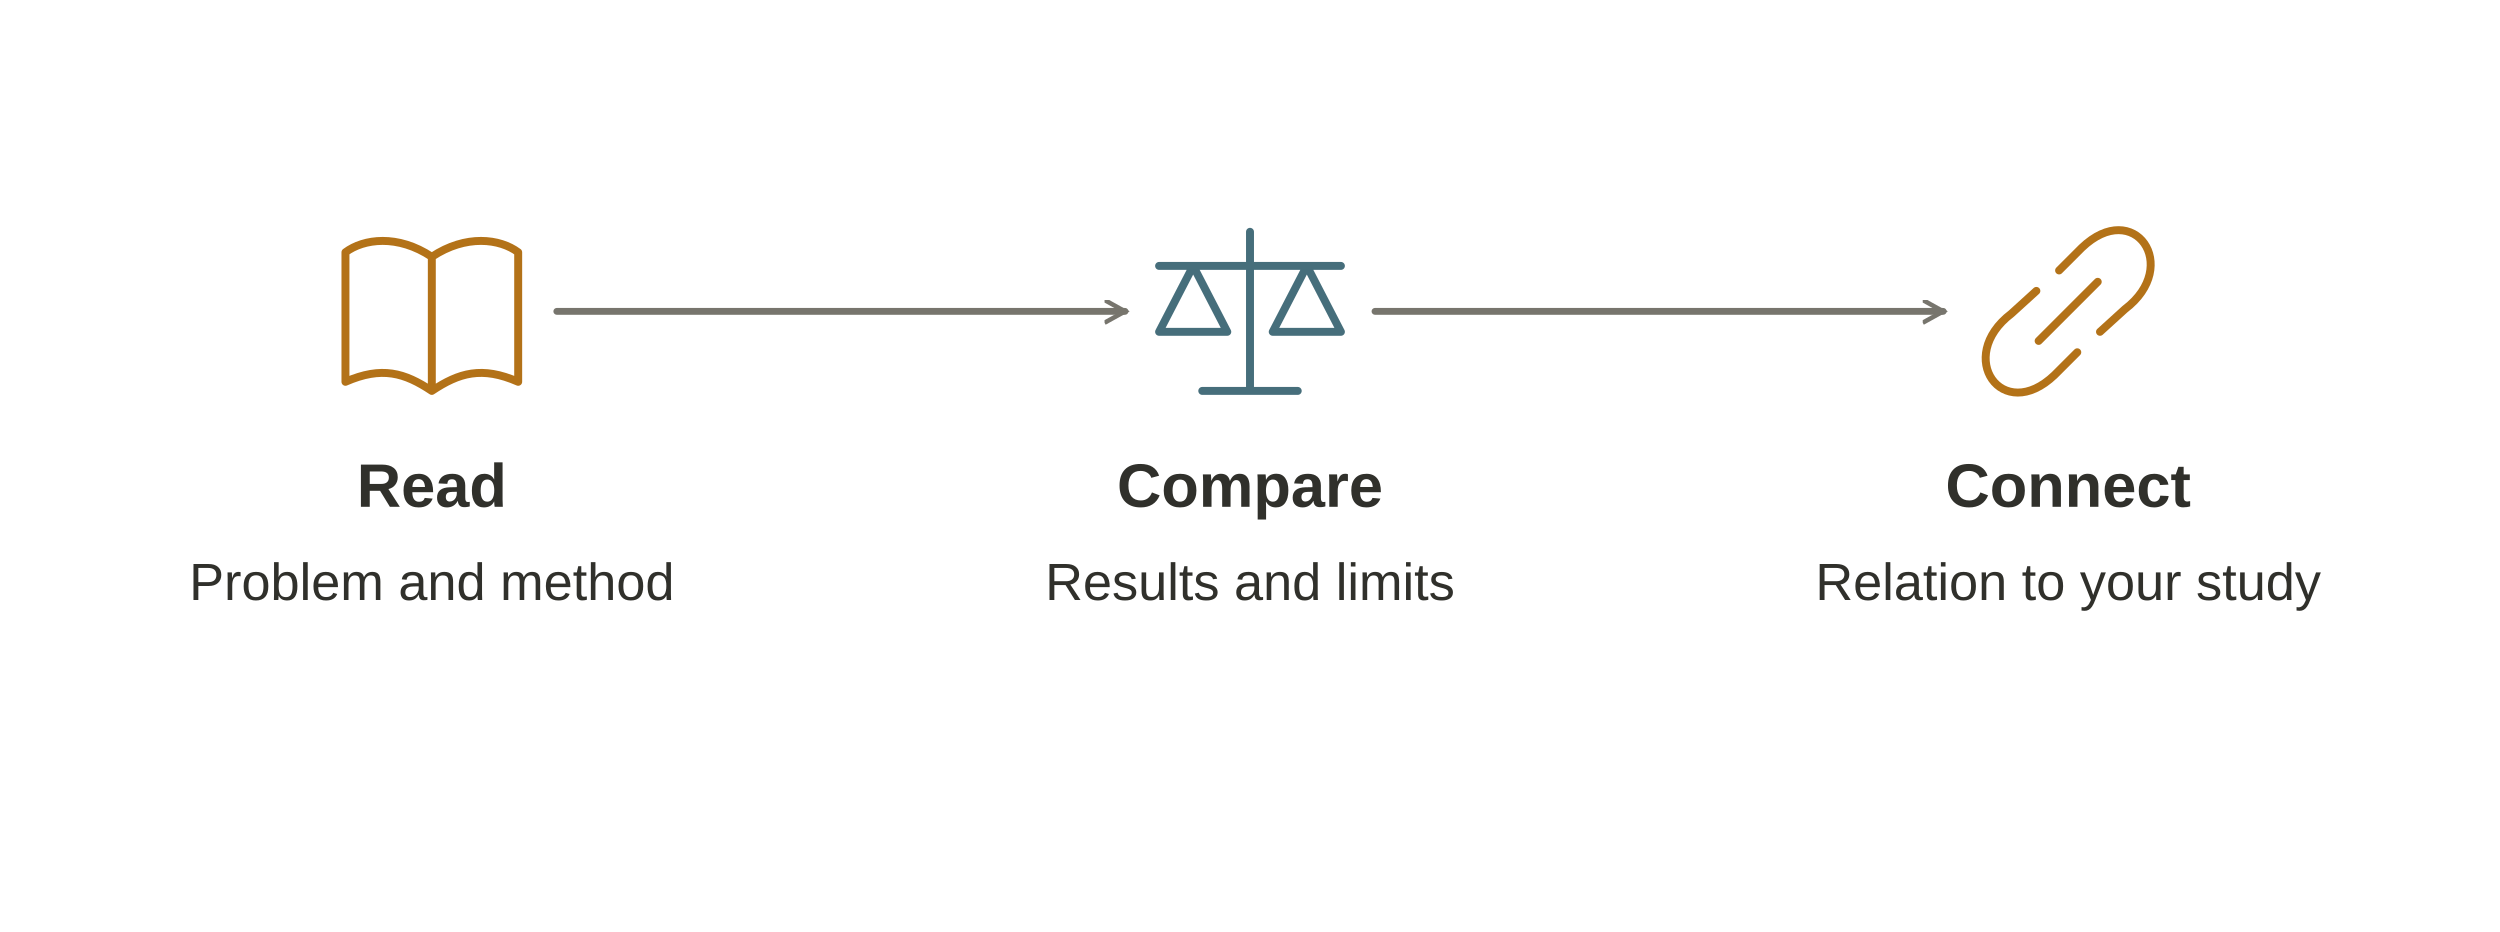
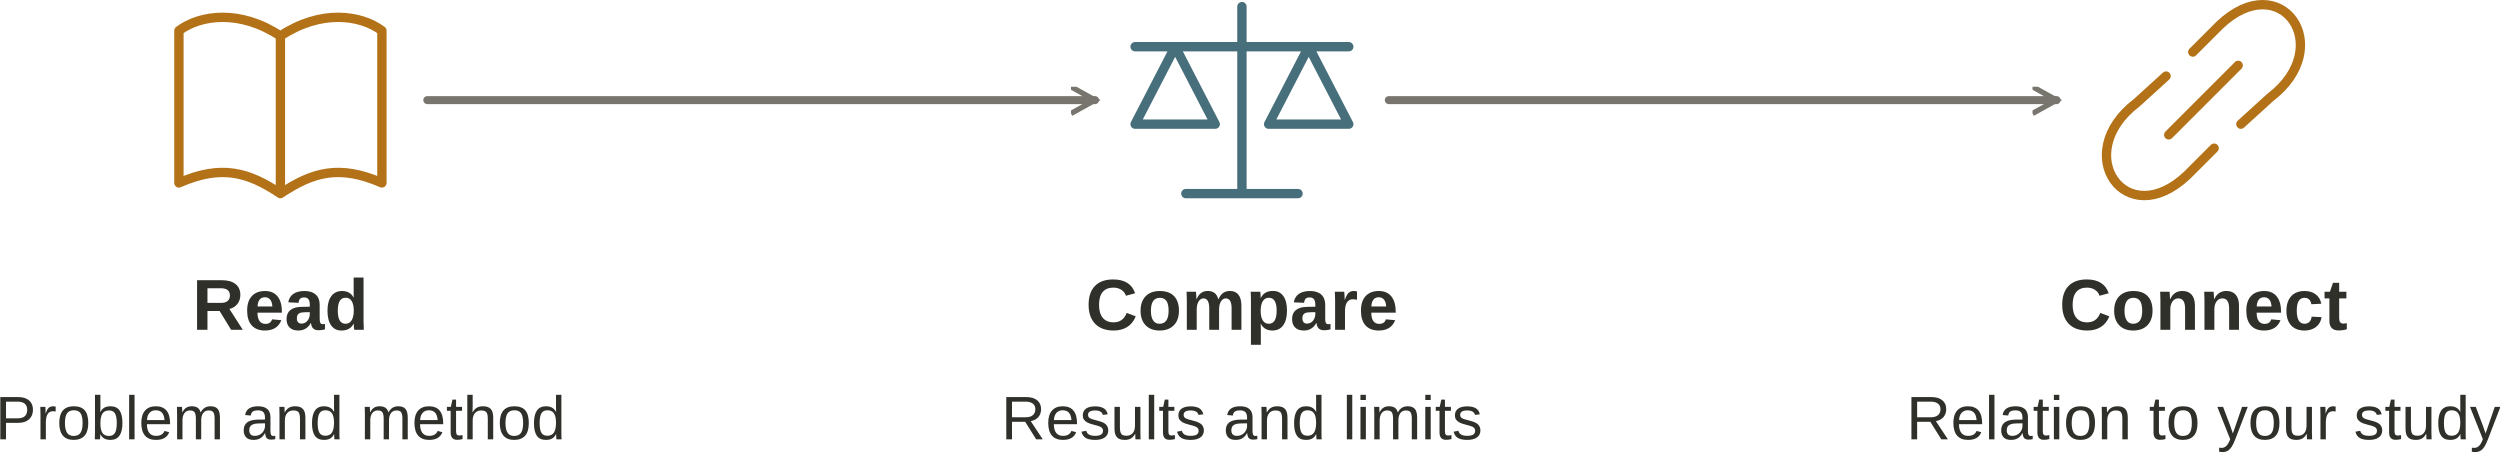
- <svg xmlns="http://www.w3.org/2000/svg" width="1100" height="410" viewBox="0 0 1100 410" role="img" aria-labelledby="title desc">
-   <defs>
+ <svg xmlns="http://www.w3.org/2000/svg" width="936.007" height="169.325" viewBox="0 0 936.007 169.325" role="img" aria-labelledby="title desc" version="1.1" id="svg7">
+   <defs id="defs1">
    <marker id="a" markerWidth="12" markerHeight="12" refX="9" refY="5" orient="auto" markerUnits="userSpaceOnUse">
-       <path d="M0 0 L9 5 L0 10" fill="none" stroke="#77756d" stroke-width="2" />
+       <path d="M 0,0 9,5 0,10" fill="none" stroke="#77756d" stroke-width="2" id="path1" />
    </marker>
  </defs>
-   <g font-family="Aptos, Segoe UI, Arial, sans-serif">
-     <g transform="translate(190.0 137) scale(1)" fill="none" stroke="#b37218" stroke-width="3.5" stroke-linecap="round" stroke-linejoin="round">
-       <path d="M0-24 C-15-34-30-32-38-26 V31 C-22 24-12 27 0 35 C12 27 22 24 38 31 V-26 C30-32 15-34 0-24 V35" />
+   <g font-family="Aptos, 'Segoe UI', Arial, sans-serif" id="g7" transform="translate(-85.01758,-99.51554)">
+     <g transform="translate(190,137)" fill="none" stroke="#b37218" stroke-width="3.5" stroke-linecap="round" stroke-linejoin="round" id="g2">
+       <path d="m 0,-24 c -15,-10 -30,-8 -38,-2 v 57 c 16,-7 26,-4 38,4 12,-8 22,-11 38,-4 v -57 c -8,-6 -23,-8 -38,2 v 59" id="path2" />
    </g>
-     <text x="190.0" y="223" fill="#30302b" font-size="27" text-anchor="middle" font-weight="700">Read</text>
-     <text x="190.0" y="264" fill="#30302b" font-size="23" text-anchor="middle">Problem and method</text>
-     <path d="M245.0 137 H495.0" fill="none" stroke="#77756d" stroke-width="3" stroke-linecap="round" stroke-linejoin="round" marker-end="url(#a)" />
-     <g transform="translate(550.0 137) scale(1)" fill="none" stroke="#466e7b" stroke-width="3.5" stroke-linecap="round" stroke-linejoin="round">
-       <path d="M0-35 V35 M-21 35 H21 M-40-20 H40 M-25-20 L-40 9 H-10 Z M25-20 L10 9 H40 Z" />
+     <text x="190" y="223" fill="#30302b" font-size="27px" text-anchor="middle" font-weight="700" id="text2">Read</text>
+     <text x="190" y="264" fill="#30302b" font-size="23px" text-anchor="middle" id="text3">Problem and method</text>
+     <path d="M 245,137 H 495" fill="none" stroke="#77756d" stroke-width="3" stroke-linecap="round" stroke-linejoin="round" marker-end="url(#a)" id="path3" />
+     <g transform="translate(550,137)" fill="none" stroke="#466e7b" stroke-width="3.5" stroke-linecap="round" stroke-linejoin="round" id="g4">
+       <path d="m 0,-35 v 70 m -21,0 h 42 m -61,-55 h 80 m -65,0 -15,29 h 30 z m 50,0 -15,29 h 30 z" id="path4" />
    </g>
-     <text x="550.0" y="223" fill="#30302b" font-size="27" text-anchor="middle" font-weight="700">Compare</text>
-     <text x="550.0" y="264" fill="#30302b" font-size="23" text-anchor="middle">Results and limits</text>
-     <path d="M605.0 137 H855.0" fill="none" stroke="#77756d" stroke-width="3" stroke-linecap="round" stroke-linejoin="round" marker-end="url(#a)" />
-     <g transform="translate(910.0 137) scale(1)" fill="none" stroke="#b37218" stroke-width="3.5" stroke-linecap="round" stroke-linejoin="round">
-       <path d="M-4-18 L6-28 C29-50 50-20 25-1 L14 9 M4 18 L-6 28 C-29 50-50 20-25 1 L-14-9 M-13 13 L13-13" />
+     <text x="550" y="223" fill="#30302b" font-size="27px" text-anchor="middle" font-weight="700" id="text4">Compare</text>
+     <text x="550" y="264" fill="#30302b" font-size="23px" text-anchor="middle" id="text5">Results and limits</text>
+     <path d="M 605,137 H 855" fill="none" stroke="#77756d" stroke-width="3" stroke-linecap="round" stroke-linejoin="round" marker-end="url(#a)" id="path5" />
+     <g transform="translate(910,137)" fill="none" stroke="#b37218" stroke-width="3.5" stroke-linecap="round" stroke-linejoin="round" id="g6">
+       <path d="M -4,-18 6,-28 c 23,-22 44,8 19,27 L 14,9 M 4,18 -6,28 C -29,50 -50,20 -25,1 l 11,-10 m 1,22 26,-26" id="path6" />
    </g>
-     <text x="910.0" y="223" fill="#30302b" font-size="27" text-anchor="middle" font-weight="700">Connect</text>
-     <text x="910.0" y="264" fill="#30302b" font-size="23" text-anchor="middle">Relation to your study</text>
+     <text x="910" y="223" fill="#30302b" font-size="27px" text-anchor="middle" font-weight="700" id="text6">Connect</text>
+     <text x="910" y="264" fill="#30302b" font-size="23px" text-anchor="middle" id="text7">Relation to your study</text>
  </g>
</svg>
